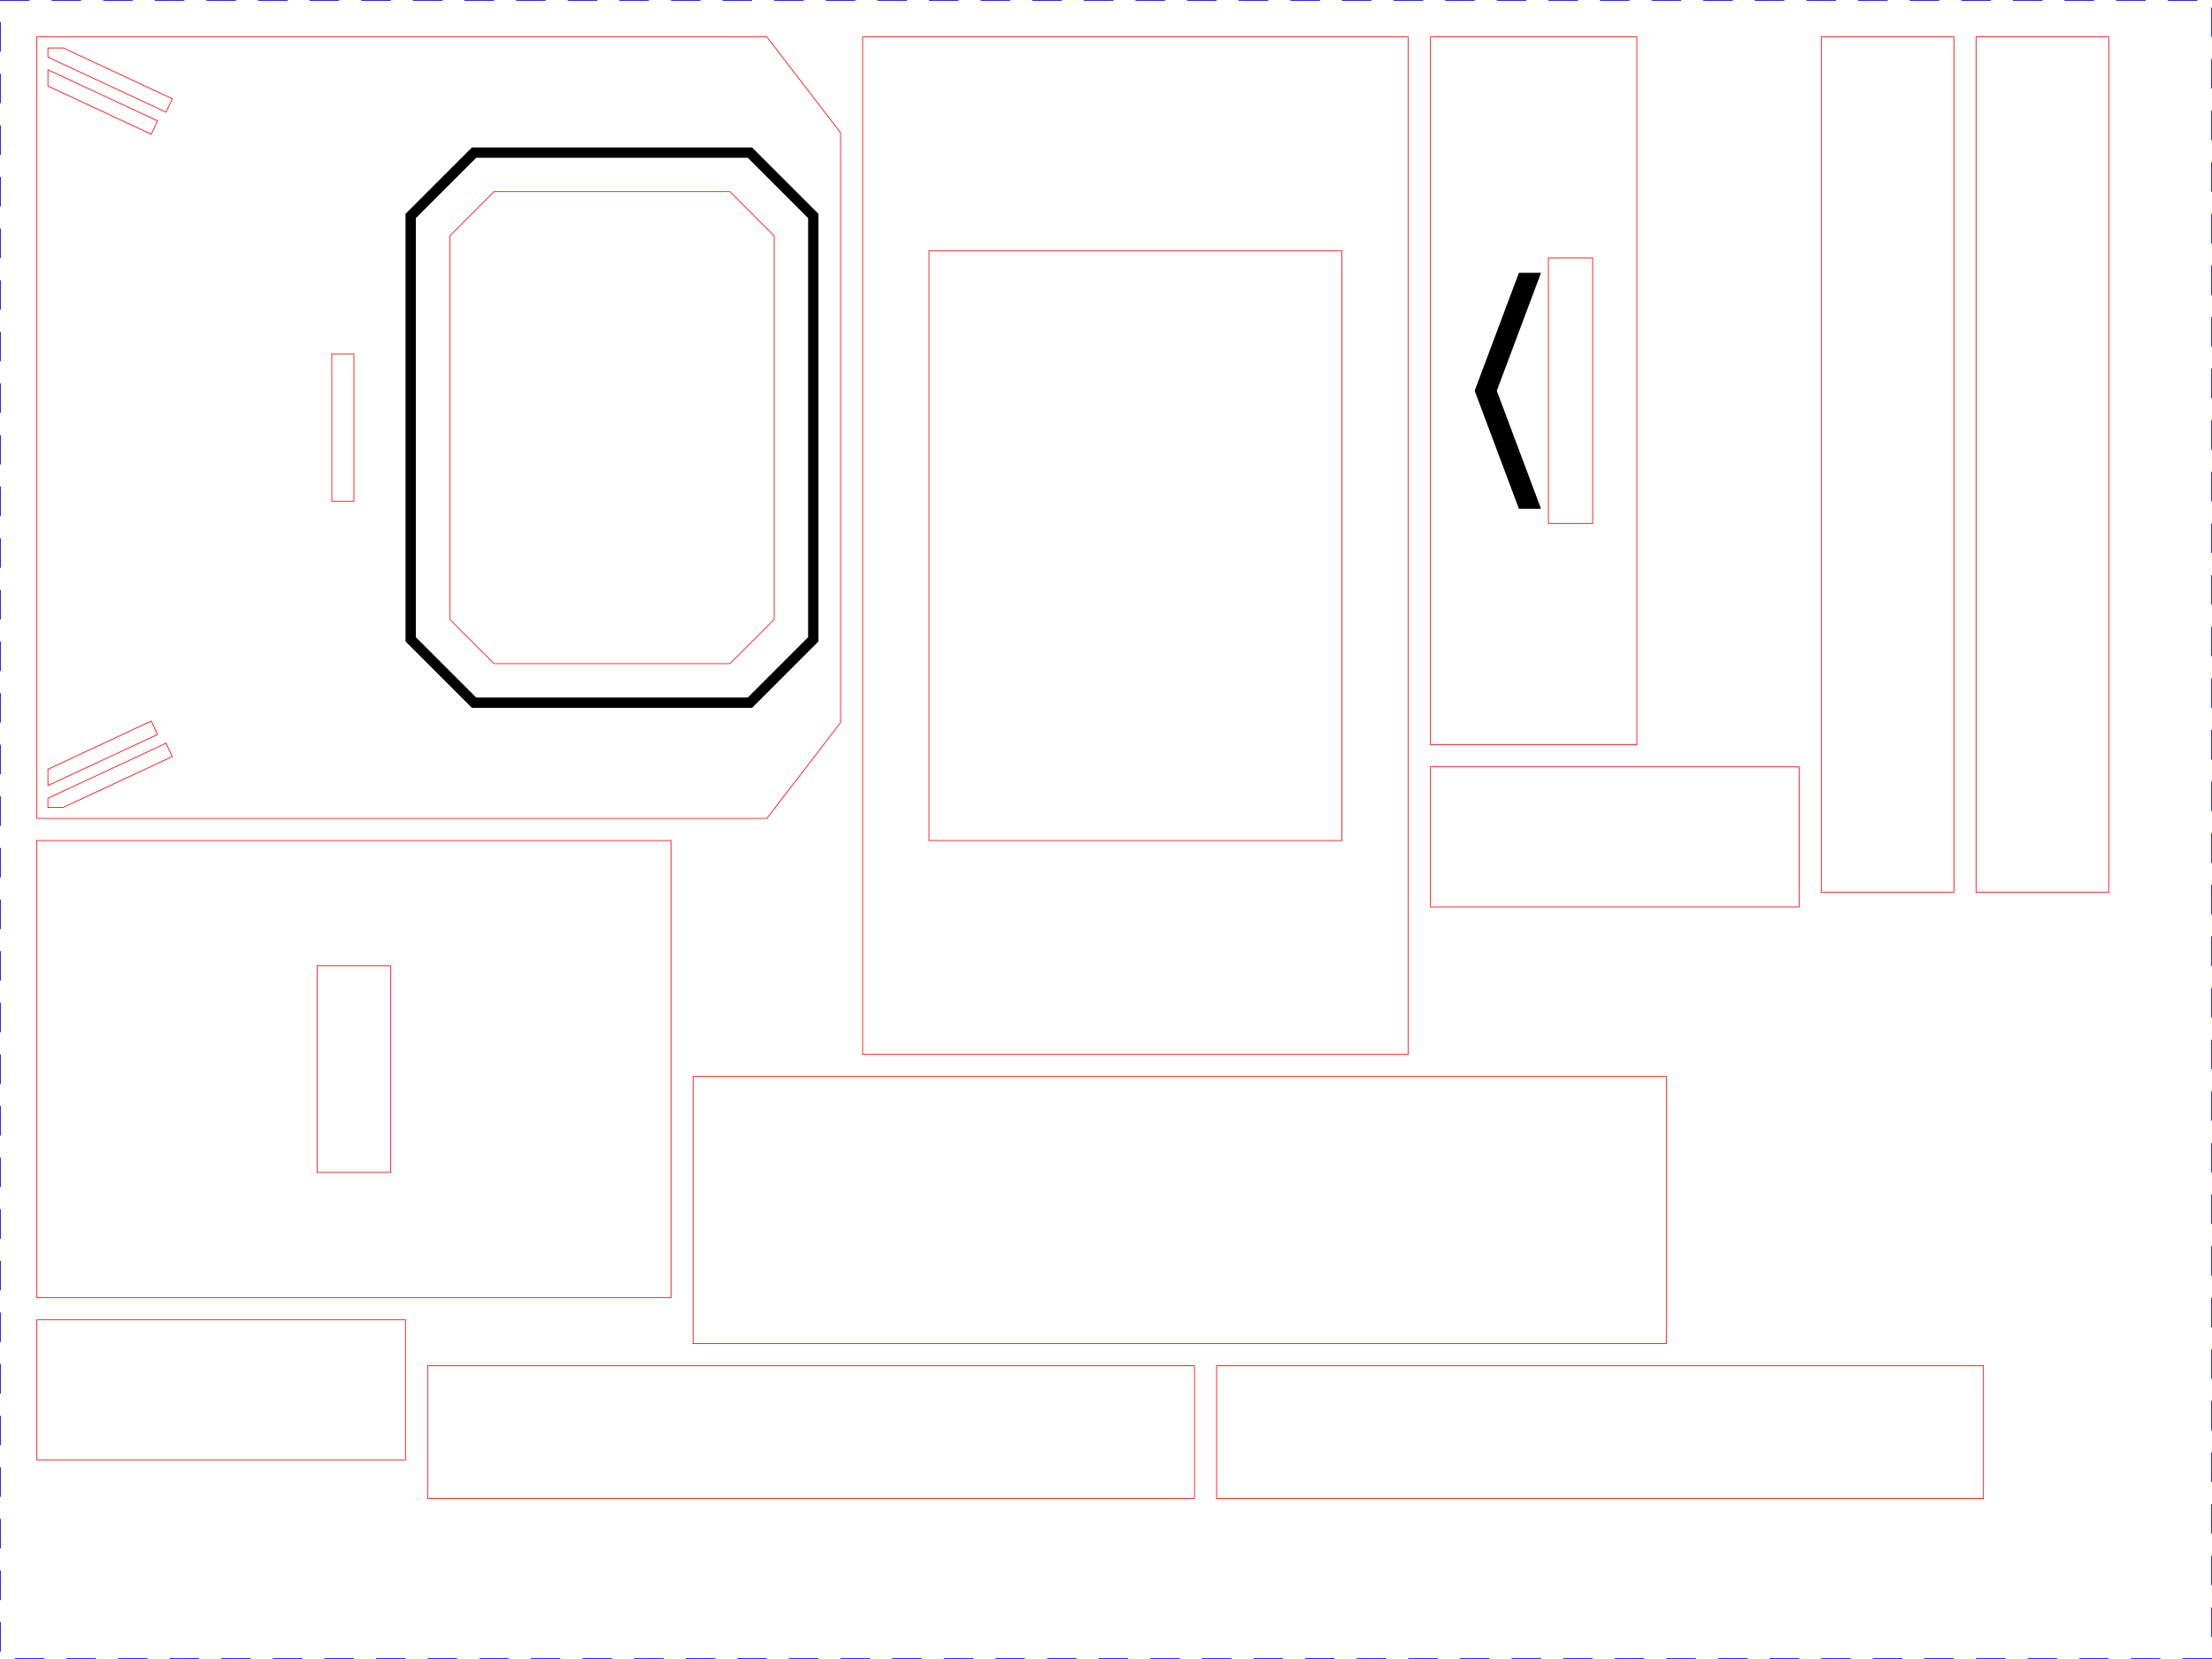
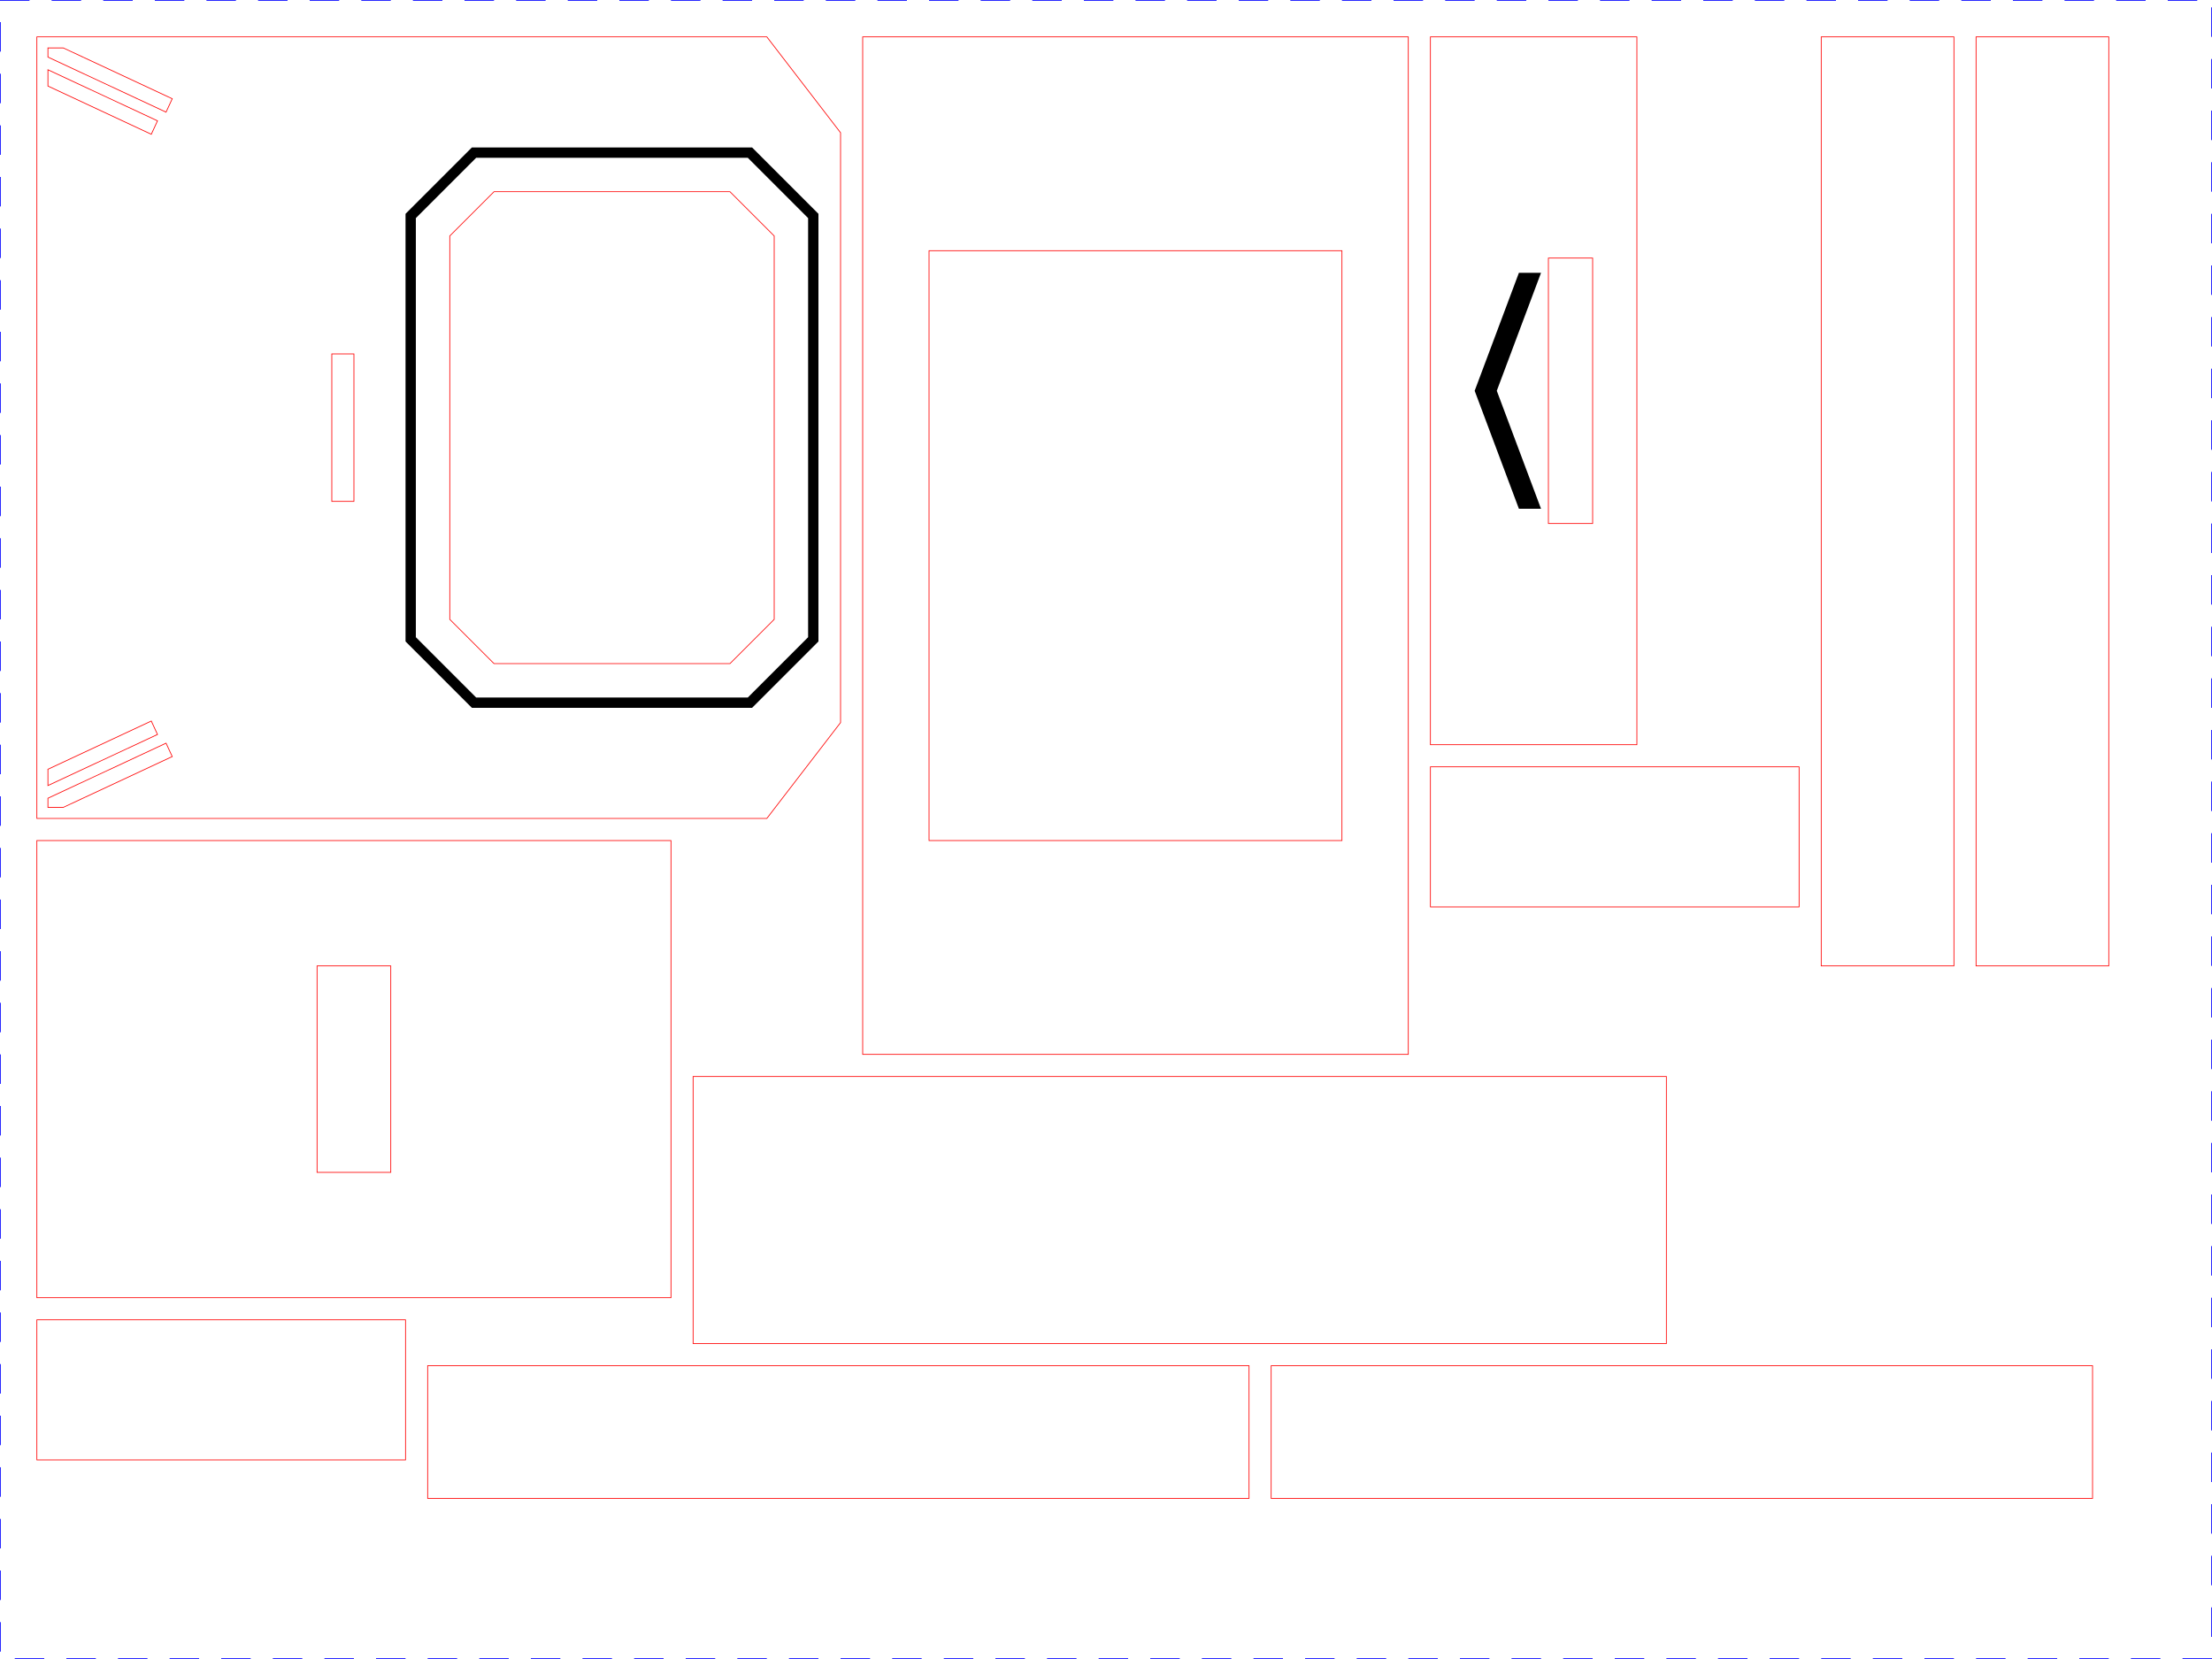
<svg xmlns="http://www.w3.org/2000/svg" width="300mm" height="225mm" viewBox="0 0 300 225">
  <rect x="0" y="0" width="300" height="225" fill="none" stroke="#0000FF" stroke-width="0.2" stroke-dasharray="4 3" />
  <path d="M64.00,20.00 L102.00,20.00 L111.00,29.00 L111.00,87.00 L102.00,96.00 L64.00,96.00 L55.00,87.00 L55.00,29.00 Z M56.40,86.42 L64.58,94.60 L101.42,94.60 L109.60,86.42 L109.60,29.58 L101.42,21.40 L64.58,21.40 L56.40,29.58 Z" fill="#000000" fill-rule="evenodd" stroke="none" />
  <path d="M5.00,5.00 L5.00,111.00 L104.00,111.00 L114.00,98.00 L114.00,18.00 L104.00,5.00 Z" fill="none" stroke="#FF0000" stroke-width="0.1" />
  <path d="M61.00,32.00 L61.00,84.00 L67.00,90.00 L99.00,90.00 L105.00,84.00 L105.00,32.00 L99.00,26.00 L67.00,26.00 Z" fill="none" stroke="#FF0000" stroke-width="0.1" />
  <path d="M45.00,68.00 L48.00,68.00 L48.00,48.00 L45.00,48.00 Z" fill="none" stroke="#FF0000" stroke-width="0.1" />
  <path d="M21.36,16.39 L20.52,18.21 L6.50,11.67 L6.50,9.46 Z" fill="none" stroke="#FF0000" stroke-width="0.1" />
  <path d="M23.36,13.39 L22.52,15.21 L6.50,7.74 L6.50,6.50 L8.58,6.50 Z" fill="none" stroke="#FF0000" stroke-width="0.1" />
  <path d="M20.52,97.79 L21.36,99.61 L6.50,106.54 L6.50,104.33 Z" fill="none" stroke="#FF0000" stroke-width="0.1" />
  <path d="M22.52,100.79 L23.36,102.61 L8.58,109.50 L6.50,109.50 L6.50,108.26 Z" fill="none" stroke="#FF0000" stroke-width="0.1" />
  <path d="M191.00,143.00 L191.00,5.00 L117.00,5.00 L117.00,143.00 Z" fill="none" stroke="#FF0000" stroke-width="0.1" />
  <path d="M182.00,114.00 L182.00,34.00 L126.00,34.00 L126.00,114.00 Z" fill="none" stroke="#FF0000" stroke-width="0.1" />
  <path d="M5.00,176.00 L91.00,176.00 L91.00,114.00 L5.00,114.00 Z" fill="none" stroke="#FF0000" stroke-width="0.1" />
  <path d="M43.00,159.00 L53.00,159.00 L53.00,131.00 L43.00,131.00 Z" fill="none" stroke="#FF0000" stroke-width="0.1" />
  <path d="M94.00,182.22 L226.00,182.22 L226.00,146.00 L94.00,146.00 Z" fill="none" stroke="#FF0000" stroke-width="0.1" />
  <path d="M206.00,37.00 L200.00,53.00 L206.00,69.00 L209.00,69.00 L203.00,53.00 L209.00,37.00 Z" fill="#000000" fill-rule="evenodd" stroke="none" />
  <path d="M194.00,101.00 L222.00,101.00 L222.00,5.00 L194.00,5.00 Z" fill="none" stroke="#FF0000" stroke-width="0.1" />
  <path d="M210.00,71.00 L216.00,71.00 L216.00,35.00 L210.00,35.00 Z" fill="none" stroke="#FF0000" stroke-width="0.1" />
  <path d="M55.00,198.00 L55.00,179.00 L5.00,179.00 L5.00,198.00 Z" fill="none" stroke="#FF0000" stroke-width="0.1" />
  <path d="M244.00,123.00 L244.00,104.00 L194.00,104.00 L194.00,123.00 Z" fill="none" stroke="#FF0000" stroke-width="0.1" />
-   <path d="M247.00,121.00 L265.00,121.00 L265.00,5.00 L247.00,5.00 Z" fill="none" stroke="#FF0000" stroke-width="0.1" />
-   <path d="M268.00,121.00 L286.00,121.00 L286.00,5.00 L268.00,5.00 Z" fill="none" stroke="#FF0000" stroke-width="0.1" />
-   <path d="M162.00,203.22 L162.00,185.22 L58.00,185.22 L58.00,203.22 Z" fill="none" stroke="#FF0000" stroke-width="0.1" />
-   <path d="M269.00,203.22 L269.00,185.22 L165.00,185.22 L165.00,203.22 Z" fill="none" stroke="#FF0000" stroke-width="0.1" />
+   <path d="M247.00,131.00 L265.00,131.00 L265.00,5.00 L247.00,5.00 Z" fill="none" stroke="#FF0000" stroke-width="0.1" />
+   <path d="M268.00,131.00 L286.00,131.00 L286.00,5.00 L268.00,5.00 Z" fill="none" stroke="#FF0000" stroke-width="0.1" />
+   <path d="M169.40,203.22 L169.40,185.22 L58.00,185.22 L58.00,203.22 Z" fill="none" stroke="#FF0000" stroke-width="0.1" />
+   <path d="M283.80,203.22 L283.80,185.22 L172.40,185.22 L172.40,203.22 Z" fill="none" stroke="#FF0000" stroke-width="0.1" />
</svg>
